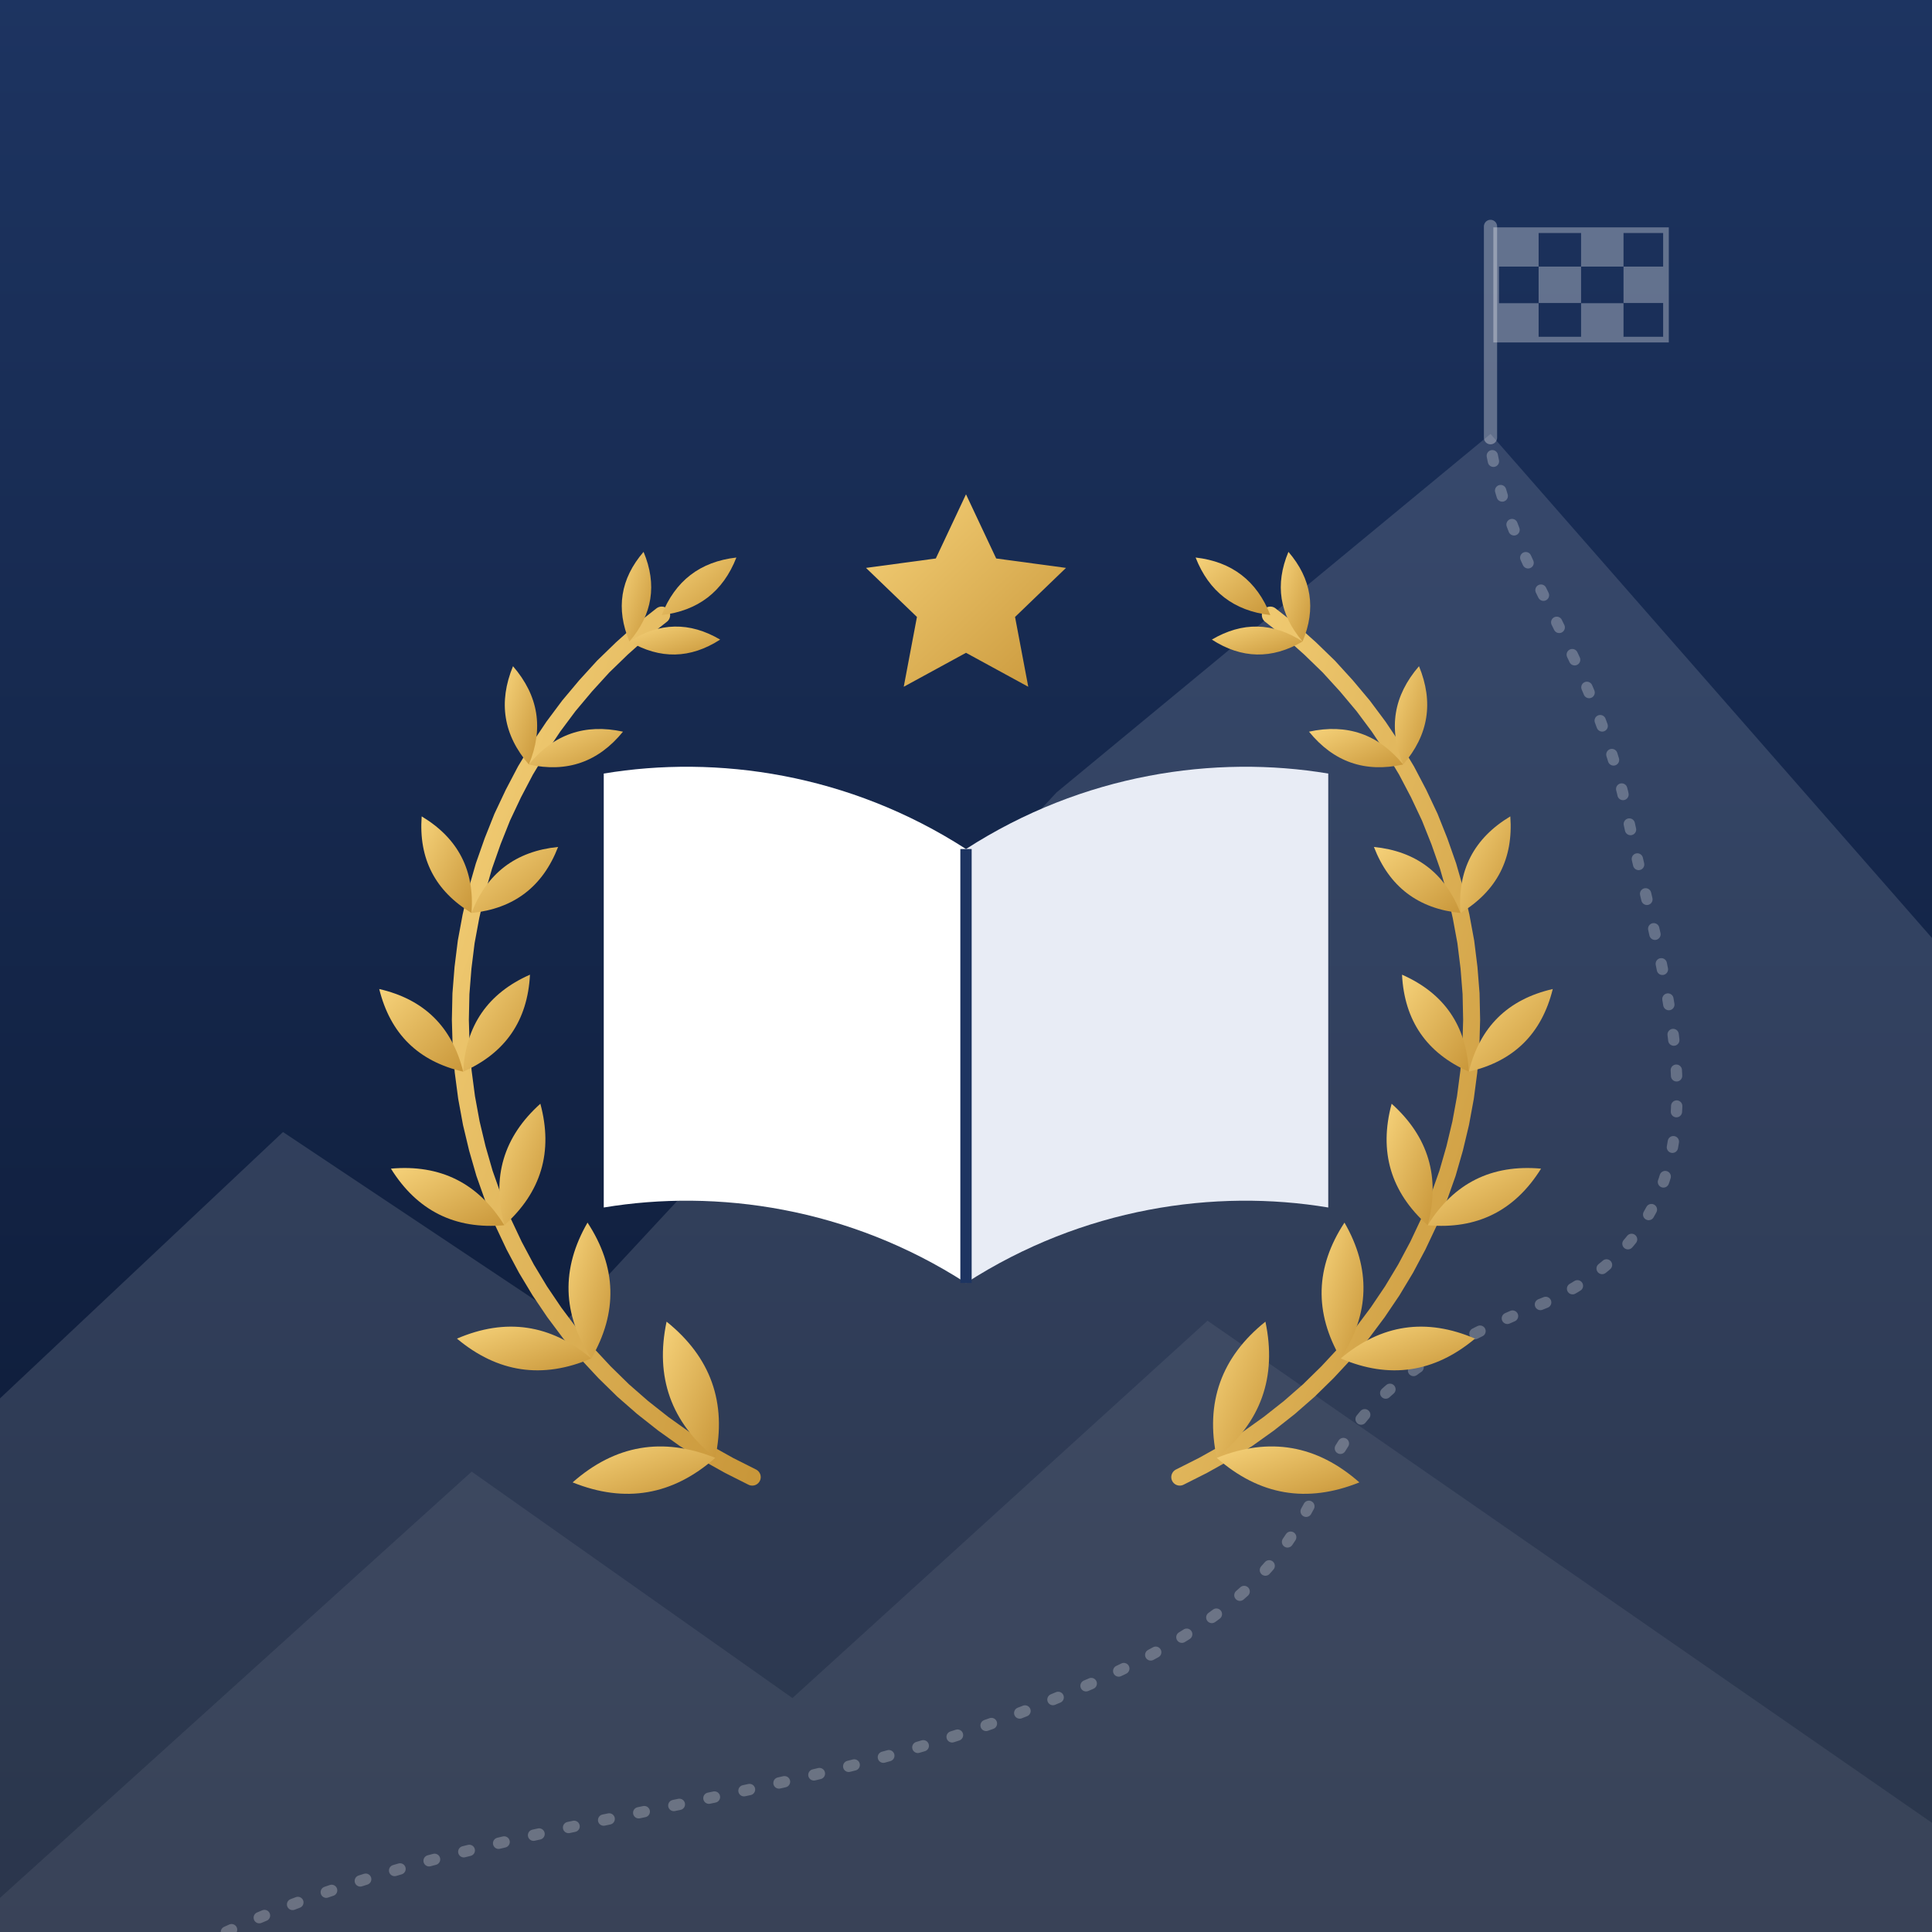
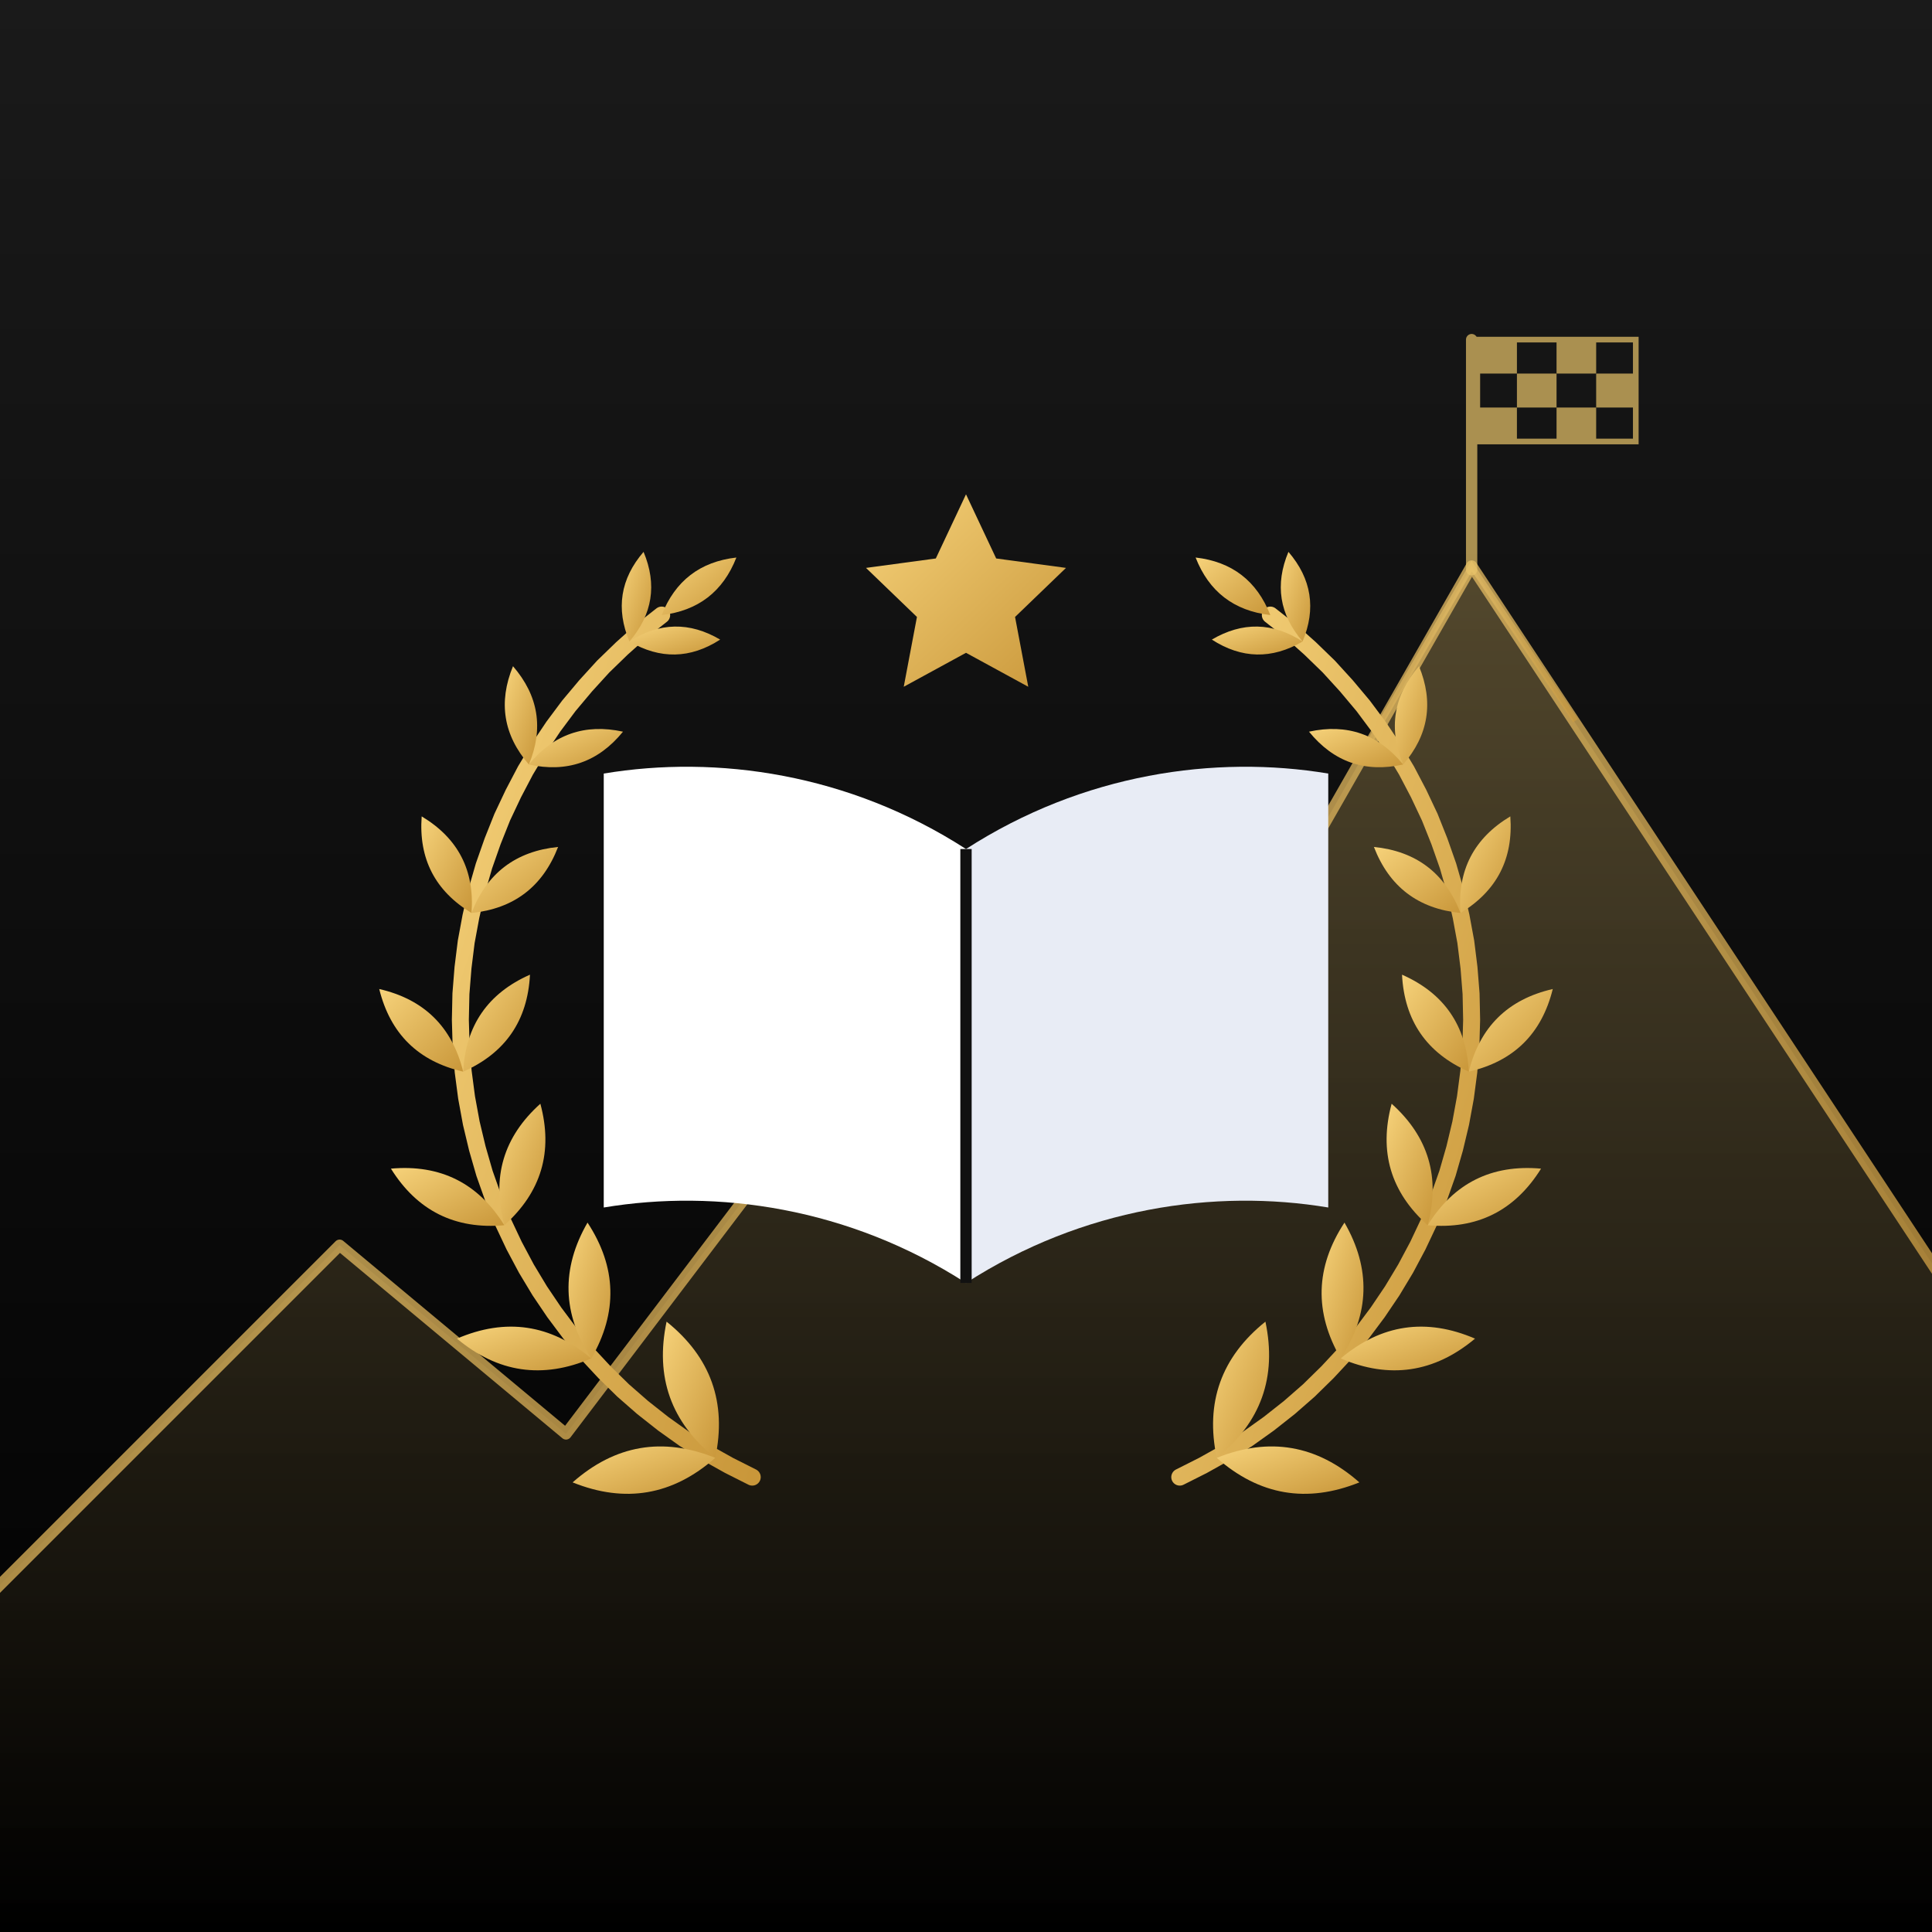
<svg xmlns="http://www.w3.org/2000/svg" viewBox="0 0 1024 1024">
  <defs>
    <linearGradient id="bg" x1="0" y1="0" x2="0" y2="1">
-       <stop offset="0" stop-color="#1D3461" />
-       <stop offset="1" stop-color="#0B1730" />
+       <stop offset="0" stop-color="#1A1A1A" />
+       <stop offset="1" stop-color="#000000" />
    </linearGradient>
    <linearGradient id="gold" x1="0" y1="0" x2="1" y2="1">
      <stop offset="0" stop-color="#F6D27A" />
      <stop offset="1" stop-color="#C9973A" />
    </linearGradient>
+     <linearGradient id="goldfade" x1="0" y1="0" x2="0" y2="1">
+       <stop offset="0" stop-color="#E9C46A" stop-opacity="0.30" />
+       <stop offset="1" stop-color="#E9C46A" stop-opacity="0" />
+     </linearGradient>
  </defs>
  <rect width="1024" height="1024" fill="url(#bg)" />
-   <g opacity="0.13">
-     <path d="M-20 1024 L-20 760 L150 600 L300 700 L560 420 L790 230 L1044 520 L1044 1024 Z" fill="#fff" />
-   </g>
-   <g opacity="0.07">
-     <path d="M-20 1024 L250 780 L420 900 L640 700 L1044 980 L1044 1024 Z" fill="#fff" />
-   </g>
-   <g opacity="0.25" fill="none" stroke="#fff" stroke-width="6" stroke-dasharray="3 16" stroke-linecap="round">
-     <path d="M120 1024 C260 960 420 960 560 900 C760 820 640 760 820 690 C930 640 880 520 860 420 C840 340 800 300 790 236" />
-   </g>
-   <g opacity="0.32">
-     <line x1="790" y1="232" x2="790" y2="120" stroke="#fff" stroke-width="7" stroke-linecap="round" />
-   </g>
-   <g opacity="0.32">
-     <rect x="793.0" y="122.0" width="22.5" height="19.3" fill="#fff" />
-     <rect x="838.0" y="122.0" width="22.5" height="19.3" fill="#fff" />
-     <rect x="815.5" y="141.3" width="22.5" height="19.3" fill="#fff" />
-     <rect x="860.5" y="141.3" width="22.5" height="19.3" fill="#fff" />
-     <rect x="793.0" y="160.7" width="22.5" height="19.3" fill="#fff" />
-     <rect x="838.0" y="160.7" width="22.5" height="19.3" fill="#fff" />
-     <rect x="793" y="122" width="90" height="58" fill="none" stroke="#fff" stroke-width="3" />
+   <path d="M-20 860 L180 660 L300 760 L520 470 L620 580 L780 300 L1044 700 L1044 1024 L-20 1024 Z" fill="url(#goldfade)" />
+   <path d="M-20 860 L180 660 L300 760 L520 470 L620 580 L780 300 L1044 700" fill="none" stroke="url(#gold)" stroke-width="6" stroke-linejoin="round" opacity="0.75" />
+   <path d="M722 400 L780 300 L835 382" fill="none" stroke="url(#gold)" stroke-width="3" opacity="0.6" />
+   <g opacity="0.7">
+     <line x1="780" y1="180" x2="780" y2="302" stroke="#E9C46A" stroke-width="6" stroke-linecap="round" />
+     <rect x="783.0" y="180.0" width="21.0" height="18.0" fill="#E9C46A" />
+     <rect x="825.0" y="180.0" width="21.0" height="18.0" fill="#E9C46A" />
+     <rect x="804.0" y="198.0" width="21.0" height="18.0" fill="#E9C46A" />
+     <rect x="846.0" y="198.0" width="21.0" height="18.0" fill="#E9C46A" />
+     <rect x="783.0" y="216.0" width="21.0" height="18.0" fill="#E9C46A" />
+     <rect x="825.0" y="216.0" width="21.0" height="18.0" fill="#E9C46A" />
+     <rect x="783" y="180" width="84" height="54" fill="none" stroke="#E9C46A" stroke-width="3" />
  </g>
  <polyline points="398.7,782.9 386.4,776.7 374.4,770.0 362.7,762.6 351.5,754.6 340.6,746.0 330.3,737.0 320.4,727.3 311.0,717.2 302.1,706.7 293.8,695.6 286.1,684.2 279.0,672.4 272.5,660.2 266.6,647.7 261.4,634.9 256.8,621.9 253.0,608.7 249.8,595.3 247.3,581.7 245.5,568.0 244.4,554.3 244.0,540.5 244.3,526.7 245.4,512.9 247.1,499.2 249.6,485.7 252.7,472.2 256.5,459.0 261.1,445.9 266.2,433.1 272.1,420.6 278.5,408.4 285.6,396.6 293.3,385.1 301.5,374.1 310.4,363.5 319.7,353.3 329.6,343.7 339.9,334.5 350.7,326.0" fill="none" stroke="url(#gold)" stroke-width="9" stroke-linecap="round" />
  <path d="M379.1 772.7 Q388.4 728.7 353.3 700.5 Q344.0 744.6 379.1 772.7 Z" fill="url(#gold)" />
  <path d="M379.1 772.7 Q337.3 755.9 303.5 785.7 Q345.3 802.5 379.1 772.7 Z" fill="url(#gold)" />
  <path d="M313.4 720.0 Q334.6 683.4 311.4 648.0 Q290.3 684.6 313.4 720.0 Z" fill="url(#gold)" />
  <path d="M313.4 720.0 Q281.1 692.8 242.2 709.5 Q274.6 736.6 313.4 720.0 Z" fill="url(#gold)" />
  <path d="M267.3 649.4 Q296.7 623.1 286.4 585.0 Q257.1 611.3 267.3 649.4 Z" fill="url(#gold)" />
  <path d="M267.3 649.4 Q246.5 615.9 207.2 619.4 Q228.1 652.9 267.3 649.4 Z" fill="url(#gold)" />
  <path d="M245.5 568.0 Q279.0 553.2 280.9 516.6 Q247.4 531.4 245.5 568.0 Z" fill="url(#gold)" />
  <path d="M245.5 568.0 Q236.7 532.4 201.0 524.2 Q209.8 559.8 245.5 568.0 Z" fill="url(#gold)" />
  <path d="M249.9 483.9 Q283.6 480.5 295.8 448.9 Q262.1 452.3 249.9 483.9 Z" fill="url(#gold)" />
  <path d="M249.9 483.9 Q252.5 450.1 223.5 432.7 Q221.0 466.4 249.9 483.9 Z" fill="url(#gold)" />
  <path d="M280.3 405.2 Q310.6 411.9 330.2 387.8 Q299.9 381.2 280.3 405.2 Z" fill="url(#gold)" />
  <path d="M280.3 405.2 Q292.2 376.6 271.9 353.1 Q260.1 381.8 280.3 405.2 Z" fill="url(#gold)" />
  <path d="M333.6 340.0 Q358.0 354.3 381.7 339.0 Q357.4 324.7 333.6 340.0 Z" fill="url(#gold)" />
  <path d="M333.6 340.0 Q352.0 318.5 341.1 292.5 Q322.7 313.9 333.6 340.0 Z" fill="url(#gold)" />
  <path d="M350.7 326.0 Q379.7 322.6 390.3 295.5 Q361.4 298.8 350.7 326.0 Z" fill="url(#gold)" />
  <polyline points="625.3,782.9 637.6,776.7 649.6,770.0 661.3,762.6 672.5,754.6 683.4,746.0 693.7,737.0 703.6,727.3 713.0,717.2 721.9,706.7 730.2,695.6 737.9,684.2 745.0,672.4 751.5,660.2 757.4,647.7 762.6,634.9 767.2,621.9 771.0,608.7 774.2,595.3 776.7,581.7 778.5,568.0 779.6,554.3 780.0,540.5 779.7,526.7 778.6,512.9 776.9,499.2 774.4,485.7 771.3,472.2 767.5,459.0 762.9,445.9 757.8,433.1 751.9,420.6 745.5,408.4 738.4,396.6 730.7,385.1 722.5,374.1 713.6,363.5 704.3,353.3 694.4,343.7 684.1,334.5 673.3,326.0" fill="none" stroke="url(#gold)" stroke-width="9" stroke-linecap="round" />
  <path d="M644.9 772.7 Q678.7 802.5 720.5 785.7 Q686.7 755.9 644.9 772.7 Z" fill="url(#gold)" />
  <path d="M644.9 772.7 Q680.0 744.6 670.7 700.5 Q635.6 728.7 644.9 772.7 Z" fill="url(#gold)" />
  <path d="M710.6 720.0 Q749.4 736.6 781.8 709.5 Q742.9 692.8 710.6 720.0 Z" fill="url(#gold)" />
  <path d="M710.6 720.0 Q733.7 684.6 712.6 648.0 Q689.4 683.4 710.6 720.0 Z" fill="url(#gold)" />
  <path d="M756.7 649.4 Q795.9 652.9 816.8 619.4 Q777.5 615.9 756.7 649.4 Z" fill="url(#gold)" />
  <path d="M756.7 649.4 Q766.9 611.3 737.6 585.0 Q727.3 623.1 756.7 649.4 Z" fill="url(#gold)" />
  <path d="M778.5 568.0 Q814.2 559.8 823.0 524.2 Q787.3 532.4 778.5 568.0 Z" fill="url(#gold)" />
  <path d="M778.5 568.0 Q776.6 531.4 743.1 516.6 Q745.0 553.2 778.5 568.0 Z" fill="url(#gold)" />
  <path d="M774.1 483.9 Q803.0 466.4 800.5 432.7 Q771.5 450.1 774.1 483.9 Z" fill="url(#gold)" />
  <path d="M774.1 483.9 Q761.9 452.3 728.2 448.9 Q740.4 480.5 774.1 483.9 Z" fill="url(#gold)" />
  <path d="M743.7 405.2 Q763.9 381.8 752.1 353.1 Q731.8 376.6 743.7 405.2 Z" fill="url(#gold)" />
  <path d="M743.7 405.2 Q724.1 381.2 693.8 387.8 Q713.4 411.9 743.7 405.2 Z" fill="url(#gold)" />
  <path d="M690.4 340.0 Q701.3 313.9 682.9 292.5 Q672.0 318.5 690.4 340.0 Z" fill="url(#gold)" />
  <path d="M690.4 340.0 Q666.6 324.7 642.3 339.0 Q666.0 354.3 690.4 340.0 Z" fill="url(#gold)" />
  <path d="M673.3 326.0 Q662.6 298.8 633.7 295.5 Q644.3 322.6 673.3 326.0 Z" fill="url(#gold)" />
  <path d="M512 450 C450 410 380 400 320 410 L320 640 C380 630 450 640 512 680 Z" fill="#fff" />
  <path d="M512 450 C574 410 644 400 704 410 L704 640 C644 630 574 640 512 680 Z" fill="#E8ECF5" />
-   <path d="M512 450 L512 680" stroke="#1D3461" stroke-width="6" />
+   <path d="M512 450 L512 680" stroke="#111" stroke-width="6" />
  <path d="M512 262 l16 34 37 5 -27 26 7 37 -33 -18 -33 18 7 -37 -27 -26 37 -5 z" fill="url(#gold)" />
</svg>
